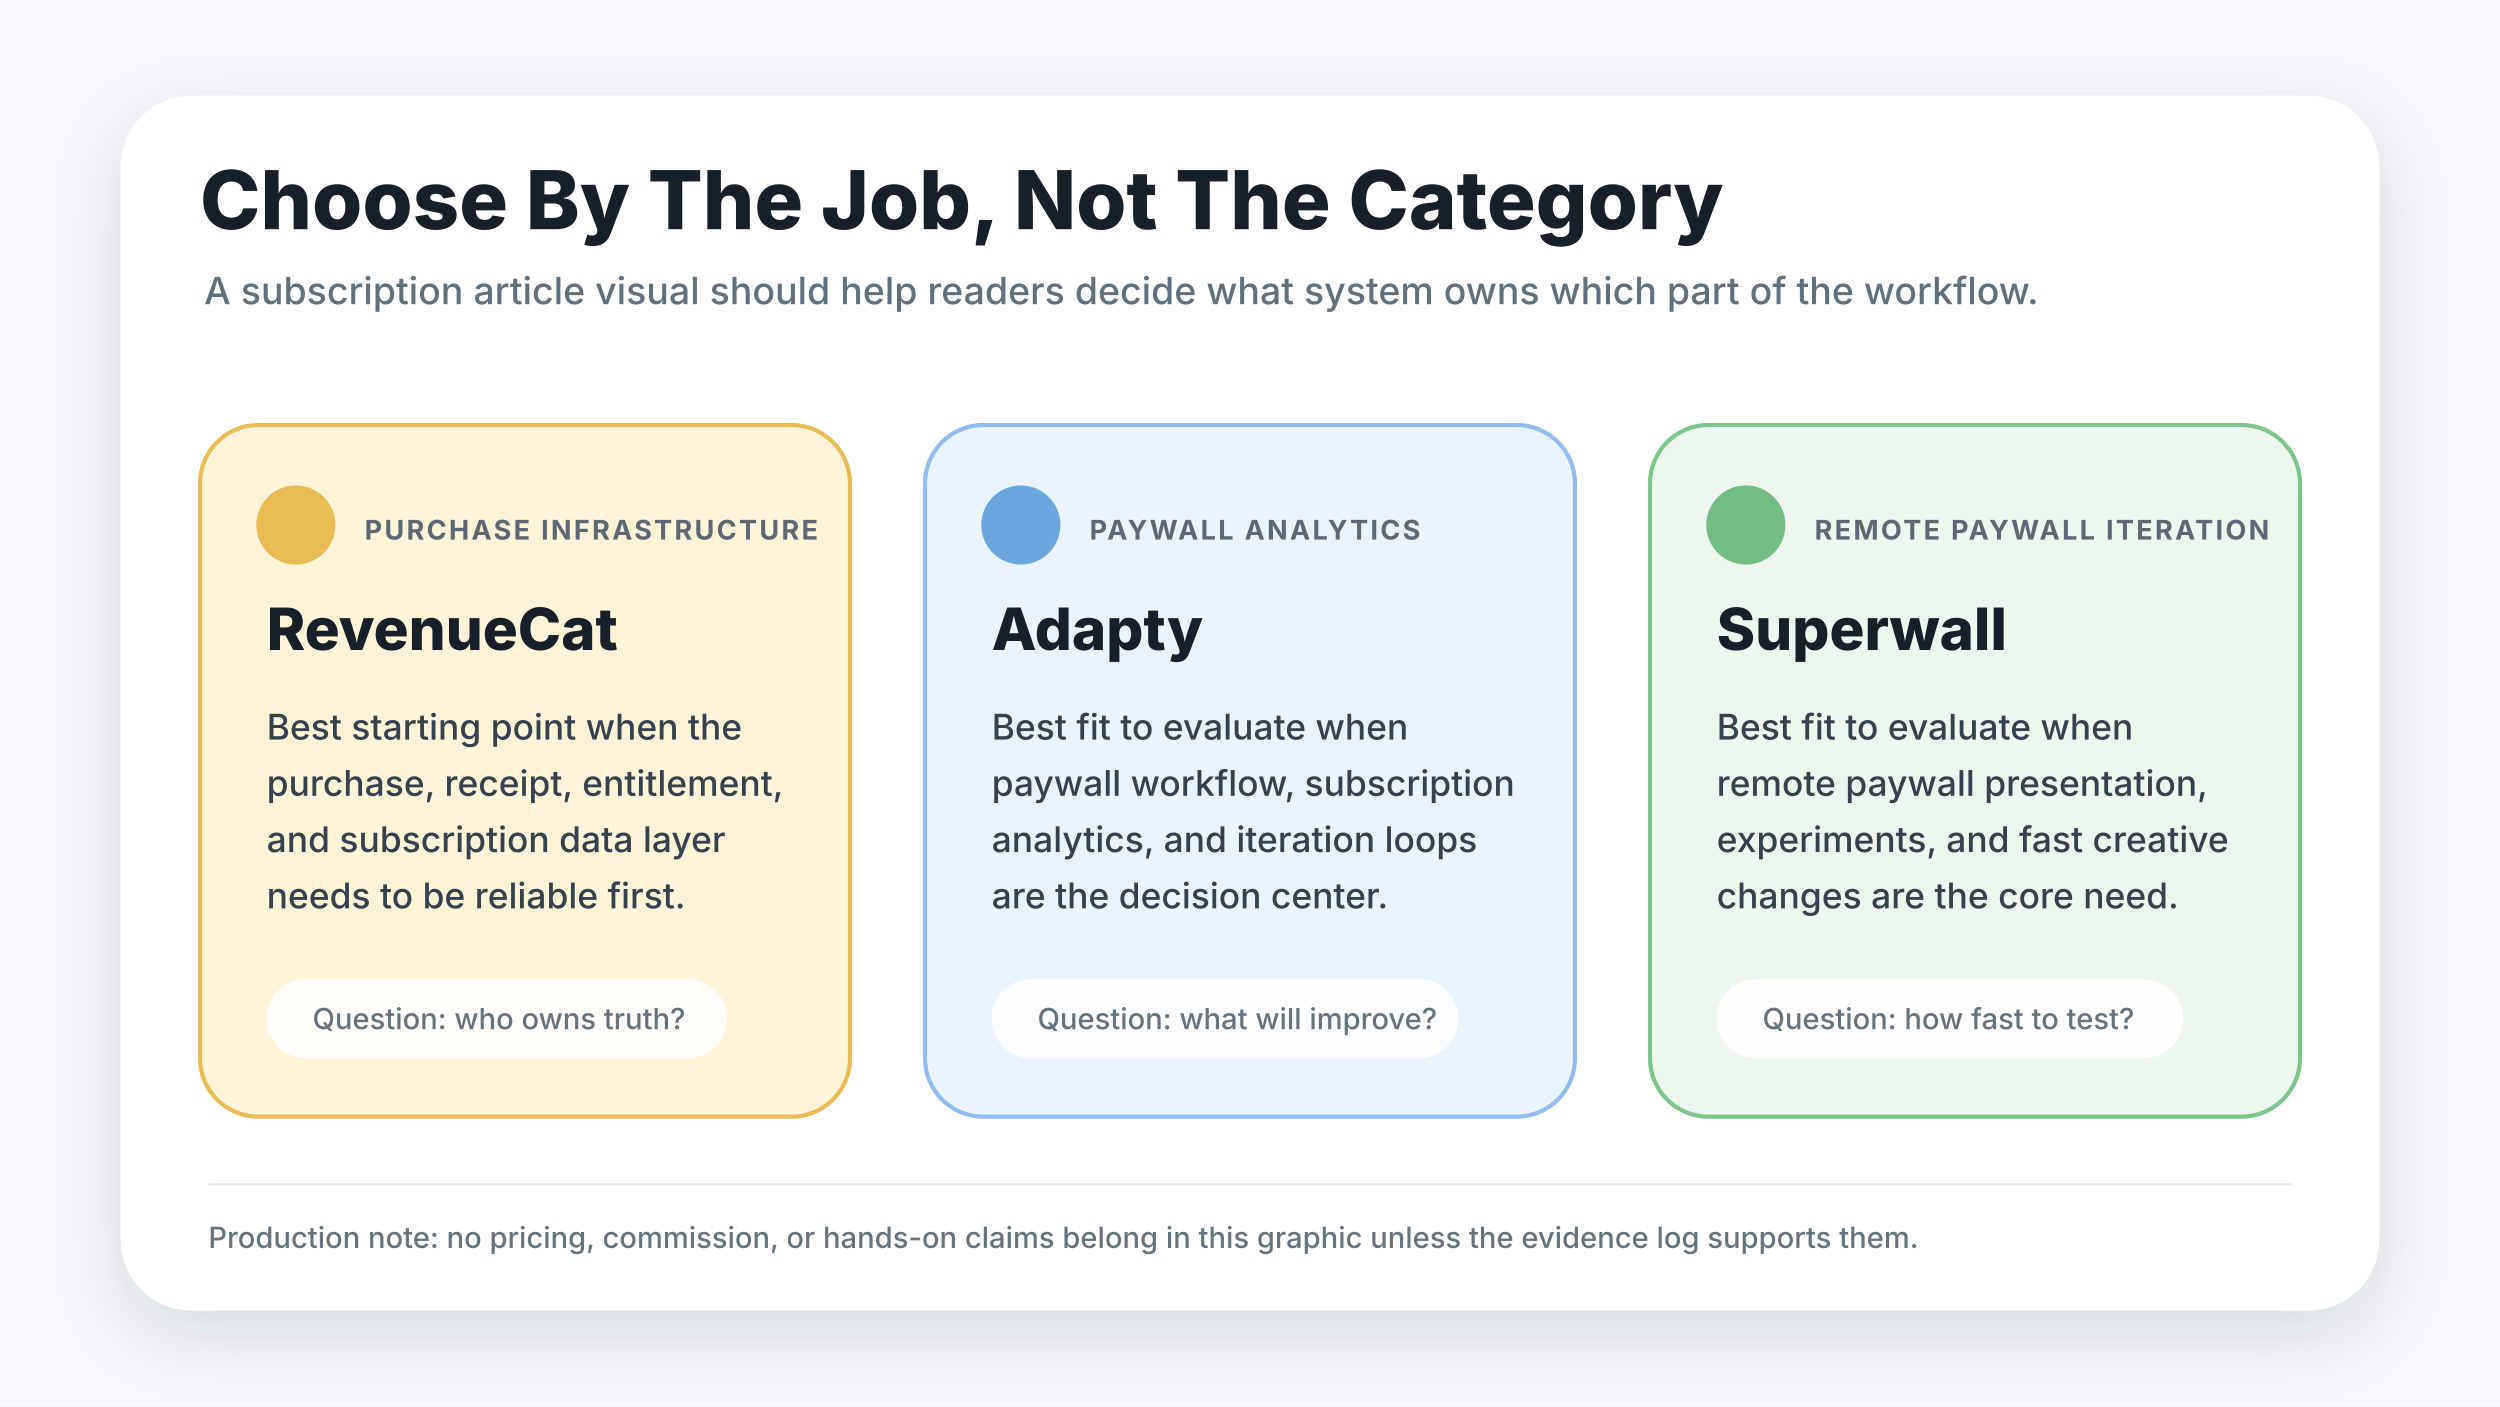
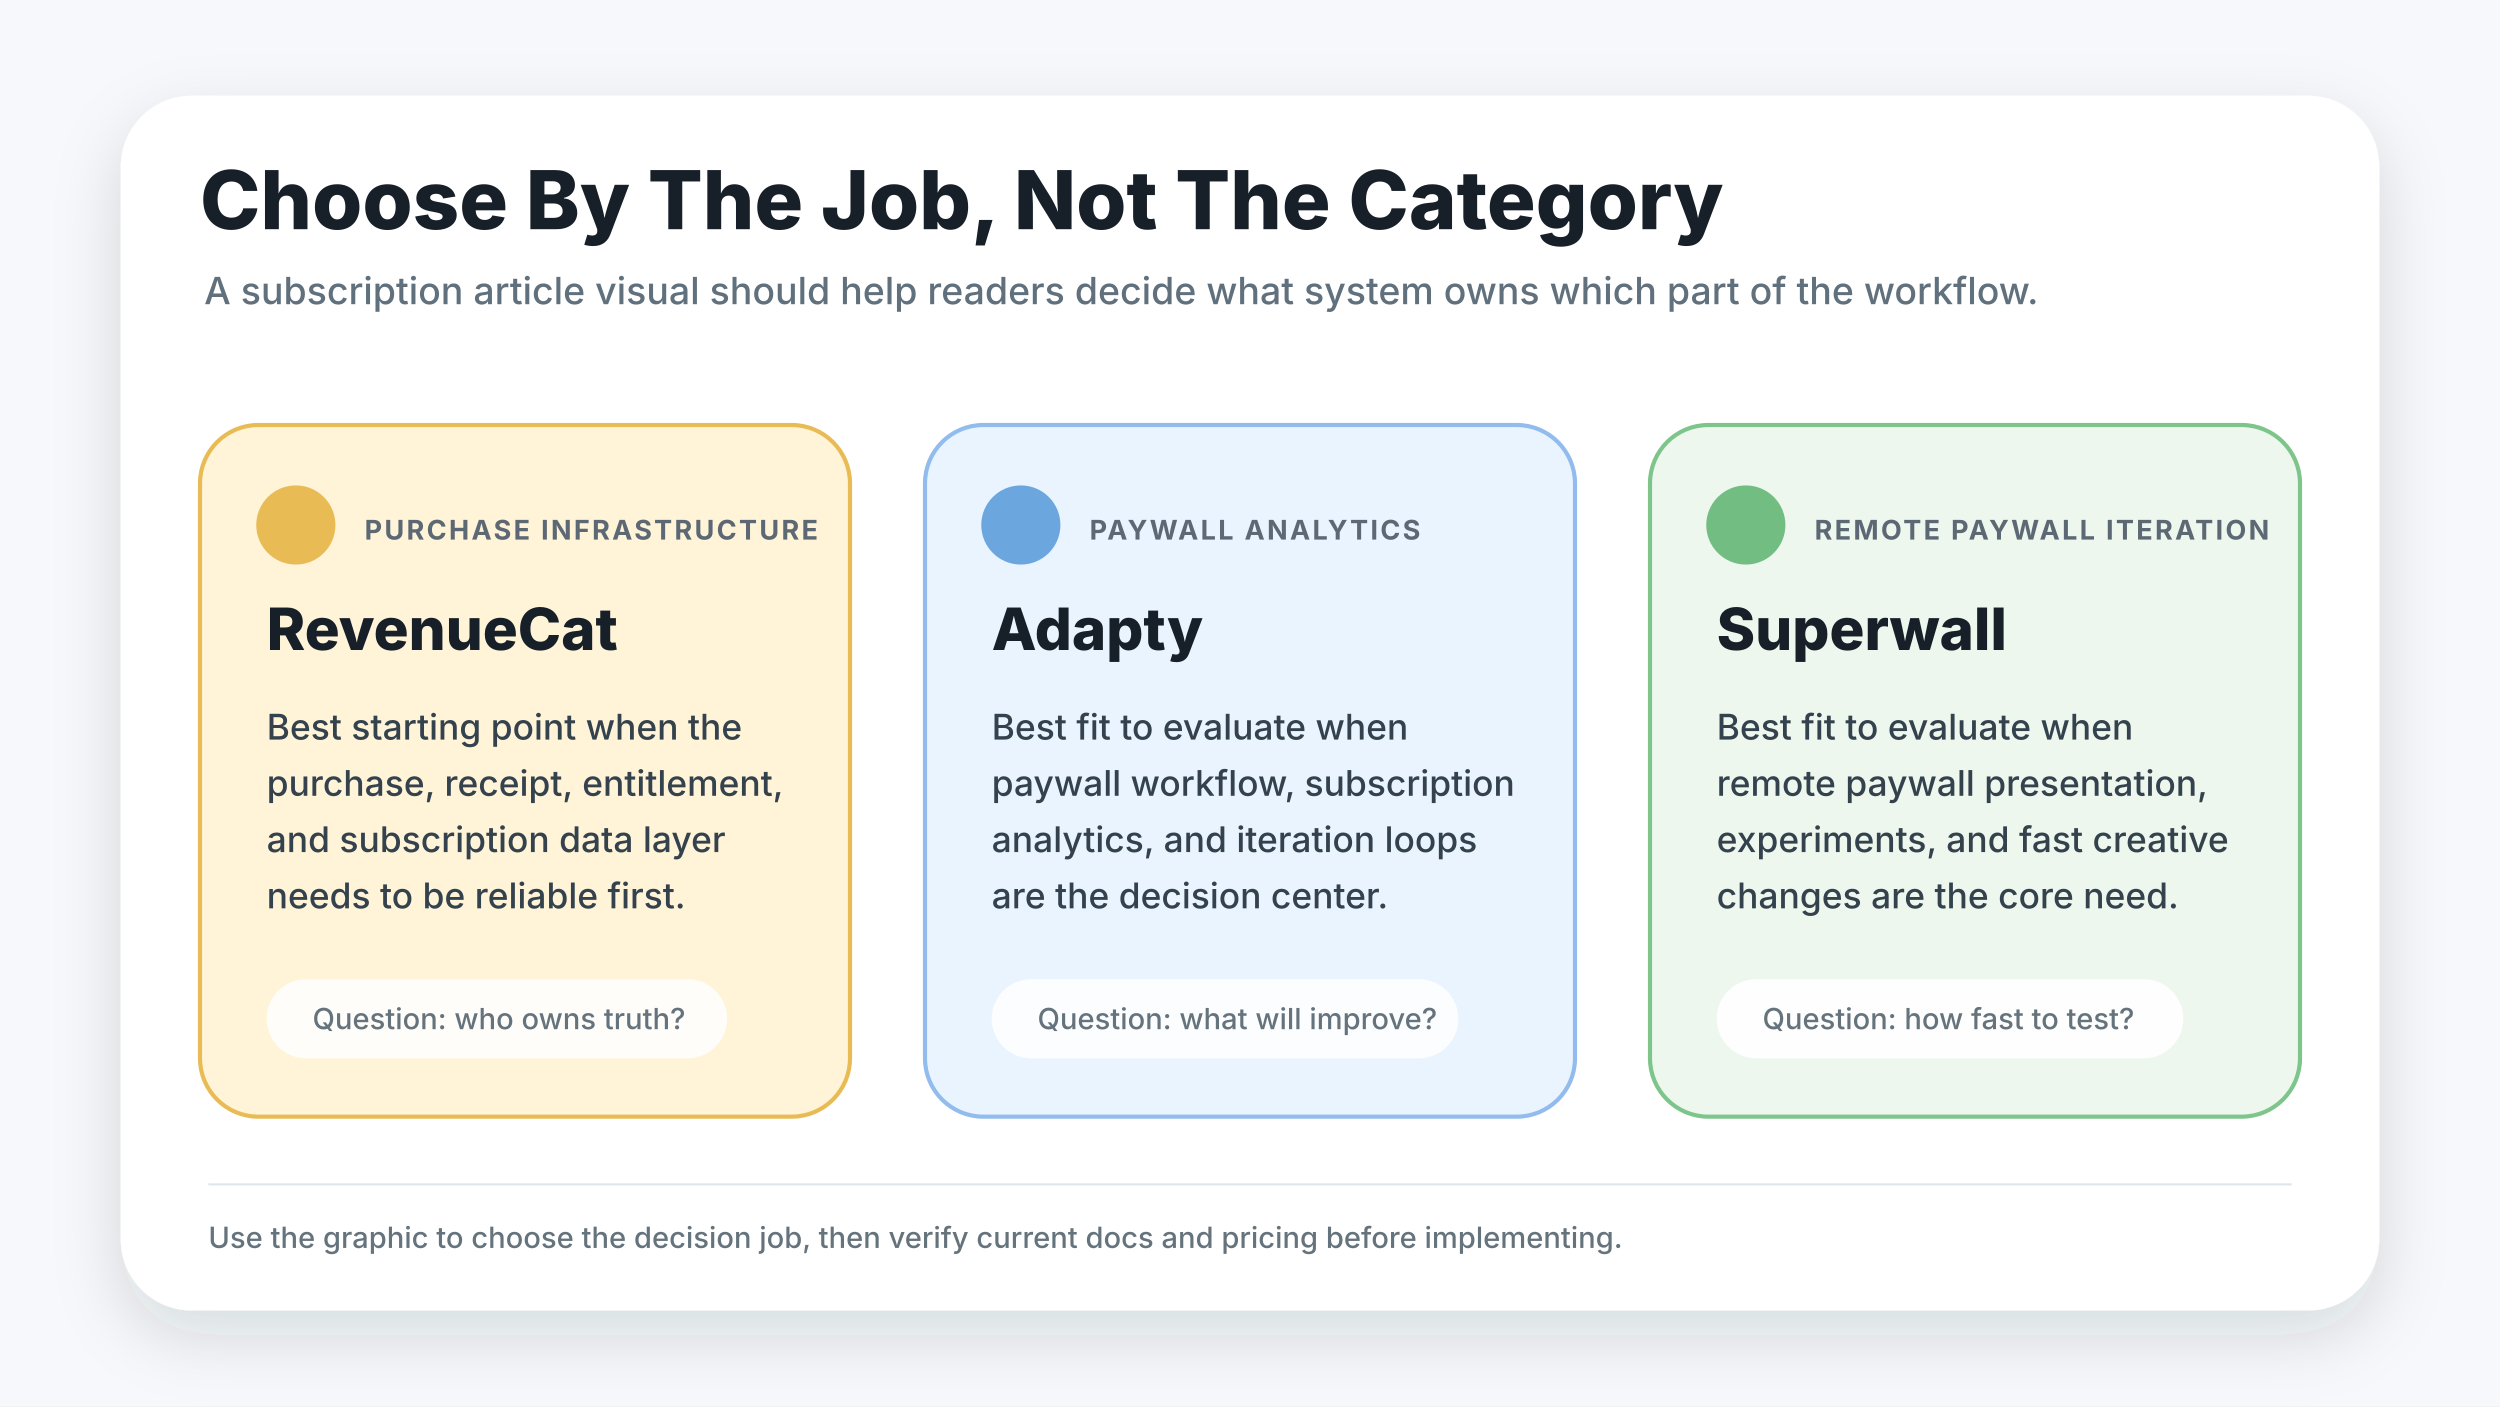
<svg xmlns="http://www.w3.org/2000/svg" width="1200" height="675" viewBox="0 0 1200 675" role="img" aria-labelledby="title desc">
  <defs>
    <filter id="shadow" x="-20%" y="-20%" width="140%" height="140%">
      <feDropShadow dx="0" dy="12" stdDeviation="16" flood-color="#1b2430" flood-opacity="0.14" />
    </filter>
    <style>
      .bg { fill: #f7f8fb; }
      .title { font: 760 39px Inter, ui-sans-serif, system-ui, -apple-system, BlinkMacSystemFont, "Segoe UI", sans-serif; fill: #171f29; }
      .subtitle { font: 500 18px Inter, ui-sans-serif, system-ui, -apple-system, BlinkMacSystemFont, "Segoe UI", sans-serif; fill: #60707d; }
      .tool { font: 760 28px Inter, ui-sans-serif, system-ui, -apple-system, BlinkMacSystemFont, "Segoe UI", sans-serif; fill: #171f29; }
      .role { font: 700 13px Inter, ui-sans-serif, system-ui, -apple-system, BlinkMacSystemFont, "Segoe UI", sans-serif; fill: #5c6873; letter-spacing: 1.1px; }
      .copy { font: 520 17px Inter, ui-sans-serif, system-ui, -apple-system, BlinkMacSystemFont, "Segoe UI", sans-serif; fill: #34424d; }
      .small { font: 520 14px Inter, ui-sans-serif, system-ui, -apple-system, BlinkMacSystemFont, "Segoe UI", sans-serif; fill: #65737d; }
    </style>
  </defs>
  <rect class="bg" width="1200" height="675" />
  <rect x="58" y="46" width="1084" height="583" rx="34" fill="#ffffff" filter="url(#shadow)" />
  <text x="96" y="110" class="title">Choose By The Job, Not The Category</text>
  <text x="98" y="146" class="subtitle">A subscription article visual should help readers decide what system owns which part of the workflow.</text>
  <rect x="96" y="204" width="312" height="332" rx="28" fill="#fff3d8" stroke="#e8bb54" stroke-width="2" />
  <circle cx="142" cy="252" r="19" fill="#e8bb54" />
  <text x="175" y="259" class="role">PURCHASE INFRASTRUCTURE</text>
  <text x="128" y="312" class="tool">RevenueCat</text>
  <text x="128" y="355" class="copy">Best starting point when the</text>
  <text x="128" y="382" class="copy">purchase, receipt, entitlement,</text>
  <text x="128" y="409" class="copy">and subscription data layer</text>
  <text x="128" y="436" class="copy">needs to be reliable first.</text>
  <rect x="128" y="470" width="221" height="38" rx="19" fill="#ffffff" opacity="0.86" />
  <text x="150" y="494" class="small">Question: who owns truth?</text>
  <rect x="444" y="204" width="312" height="332" rx="28" fill="#e9f4ff" stroke="#91bced" stroke-width="2" />
  <circle cx="490" cy="252" r="19" fill="#6ba6df" />
  <text x="523" y="259" class="role">PAYWALL ANALYTICS</text>
  <text x="476" y="312" class="tool">Adapty</text>
  <text x="476" y="355" class="copy">Best fit to evaluate when</text>
  <text x="476" y="382" class="copy">paywall workflow, subscription</text>
  <text x="476" y="409" class="copy">analytics, and iteration loops</text>
  <text x="476" y="436" class="copy">are the decision center.</text>
  <rect x="476" y="470" width="224" height="38" rx="19" fill="#ffffff" opacity="0.86" />
  <text x="498" y="494" class="small">Question: what will improve?</text>
  <rect x="792" y="204" width="312" height="332" rx="28" fill="#edf7ee" stroke="#7dc58b" stroke-width="2" />
  <circle cx="838" cy="252" r="19" fill="#72bd82" />
  <text x="871" y="259" class="role">REMOTE PAYWALL ITERATION</text>
  <text x="824" y="312" class="tool">Superwall</text>
  <text x="824" y="355" class="copy">Best fit to evaluate when</text>
  <text x="824" y="382" class="copy">remote paywall presentation,</text>
  <text x="824" y="409" class="copy">experiments, and fast creative</text>
  <text x="824" y="436" class="copy">changes are the core need.</text>
  <rect x="824" y="470" width="224" height="38" rx="19" fill="#ffffff" opacity="0.86" />
  <text x="846" y="494" class="small">Question: how fast to test?</text>
  <rect x="100" y="568" width="1000" height="1" fill="#dfe5ea" />
-   <text x="100" y="599" class="small">Production note: no pricing, commission, or hands-on claims belong in this graphic unless the evidence log supports them.</text>
+   <text x="100" y="599" class="small">Use the graphic to choose the decision job, then verify current docs and pricing before implementing.</text>
</svg>
